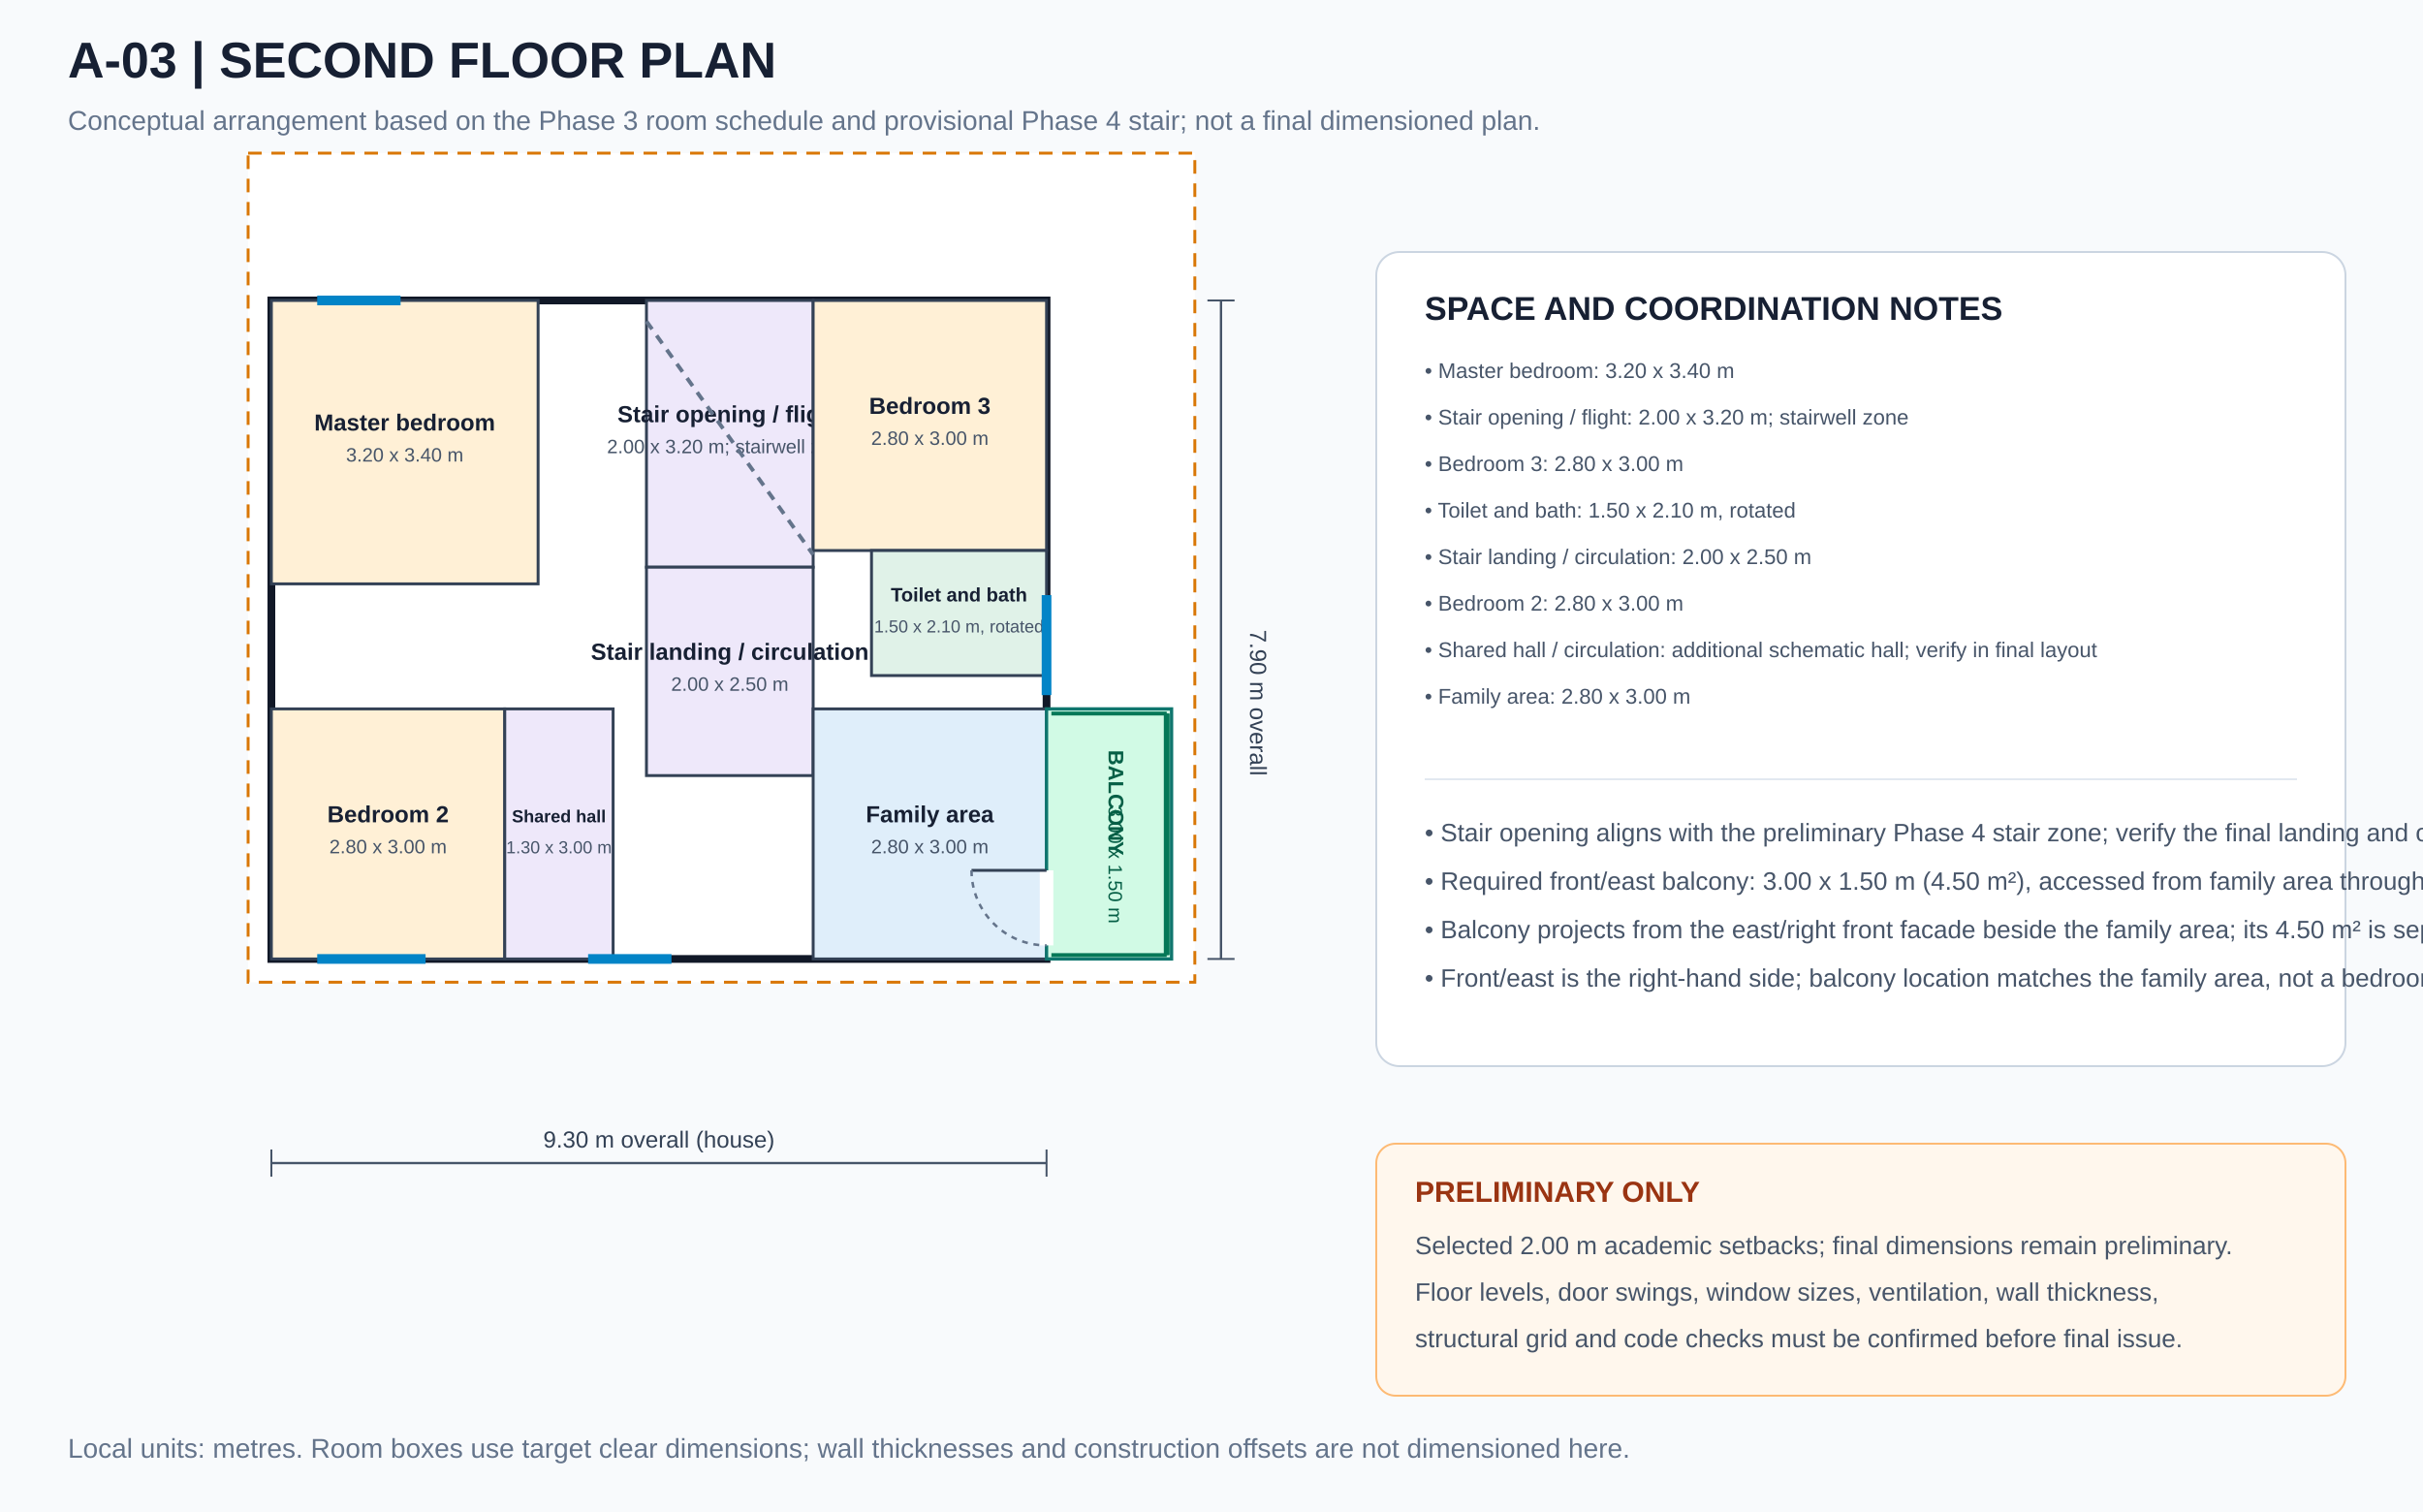
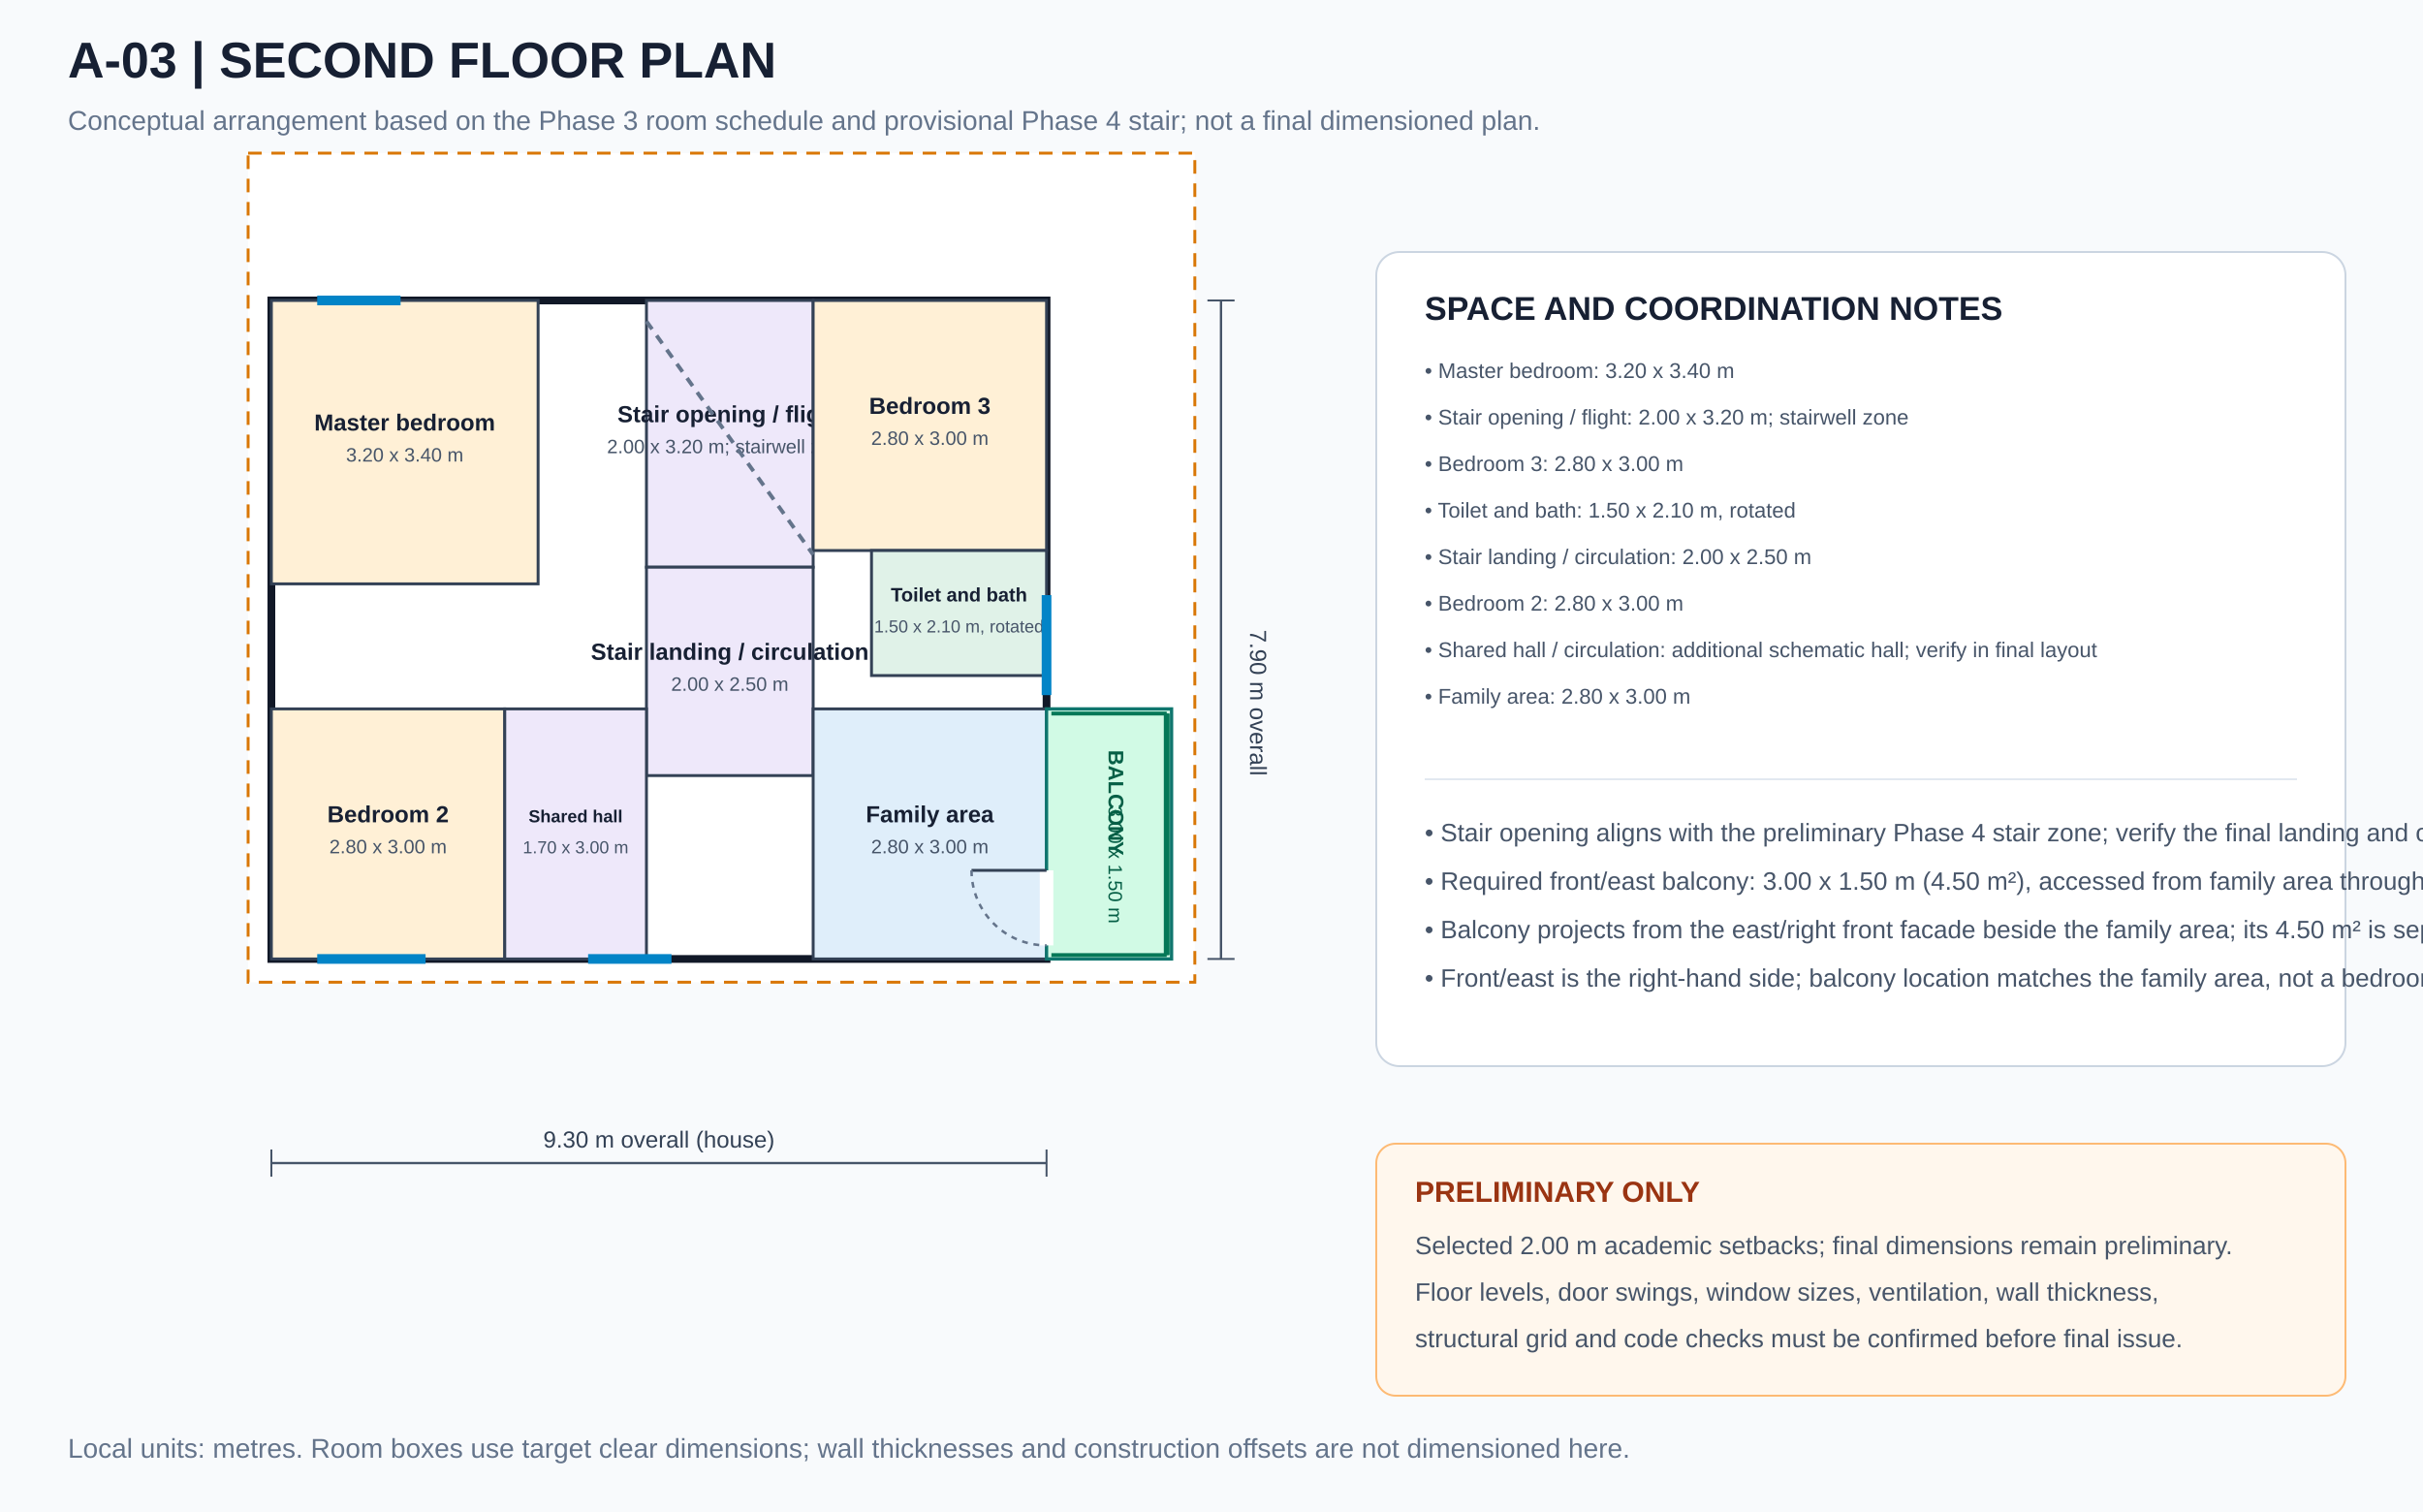
<svg xmlns="http://www.w3.org/2000/svg" data-front-facade="east" data-balcony-access="family-area" data-balcony-width-m="3.00" data-balcony-projection-m="1.50" data-balcony-offset-m="4.90" width="1250" height="780" viewBox="0 0 1250 780" role="img" aria-labelledby="title desc">
  <style>text{font-family:Arial,Helvetica,sans-serif}.title{font-size:26px;font-weight:700;fill:#172033}.sub{font-size:14px;fill:#64748b}.note{font-size:13px;fill:#475569}.small{font-size:11px;fill:#475569}</style>
  <rect width="1250" height="780" fill="#f8fafc" />
  <text class="title" x="35" y="40">A-03 | SECOND FLOOR PLAN</text>
  <text class="sub" x="35" y="67">Conceptual arrangement based on the Phase 3 room schedule and provisional Phase 4 stair; not a final dimensioned plan.</text>
  <rect x="128" y="79" width="488.4" height="427.7" fill="#ffffff" stroke="#d97706" stroke-width="1.5" stroke-dasharray="7 5" />
  <rect id="main-house-outline" x="140" y="155" width="399.9" height="339.7" fill="#ffffff" stroke="#111827" stroke-width="4" />
  <g data-room-name="Master bedroom">
    <rect x="140" y="155" width="137.6" height="146.2" fill="#fff0d6" stroke="#334155" stroke-width="1.5" />
    <text x="208.8" y="222.1" text-anchor="middle" font-size="12" font-weight="600" fill="#172033">Master bedroom</text>
    <text x="208.8" y="238.1" text-anchor="middle" font-size="10" fill="#475569">3.20 x 3.40 m</text>
  </g>
  <g data-room-name="Stair opening / flight">
    <rect x="333.5" y="155" width="86" height="137.6" fill="#eee8fa" stroke="#334155" stroke-width="1.5" />
    <text x="376.5" y="217.8" text-anchor="middle" font-size="12" font-weight="600" fill="#172033">Stair opening / flight</text>
    <text x="376.5" y="233.8" text-anchor="middle" font-size="10" fill="#475569">2.00 x 3.20 m; stairwell zone</text>
  </g>
  <g data-room-name="Bedroom 3">
    <rect x="419.5" y="155" width="120.4" height="129" fill="#fff0d6" stroke="#334155" stroke-width="1.5" />
    <text x="479.7" y="213.5" text-anchor="middle" font-size="12" font-weight="600" fill="#172033">Bedroom 3</text>
    <text x="479.7" y="229.5" text-anchor="middle" font-size="10" fill="#475569">2.80 x 3.00 m</text>
  </g>
  <g data-room-name="Toilet and bath">
    <rect x="449.6" y="284" width="90.3" height="64.5" fill="#e0f2e8" stroke="#334155" stroke-width="1.5" />
    <text x="494.75" y="310.25" text-anchor="middle" font-size="10" font-weight="600" fill="#172033">Toilet and bath</text>
    <text x="494.75" y="326.25" text-anchor="middle" font-size="9" fill="#475569">1.50 x 2.10 m, rotated</text>
  </g>
  <g data-room-name="Stair landing / circulation">
    <rect x="333.5" y="292.6" width="86" height="107.5" fill="#eee8fa" stroke="#334155" stroke-width="1.5" />
    <text x="376.5" y="340.35" text-anchor="middle" font-size="12" font-weight="600" fill="#172033">Stair landing / circulation</text>
    <text x="376.5" y="356.35" text-anchor="middle" font-size="10" fill="#475569">2.00 x 2.50 m</text>
  </g>
  <g data-room-name="Bedroom 2">
    <rect x="140" y="365.7" width="120.4" height="129" fill="#fff0d6" stroke="#334155" stroke-width="1.5" />
    <text x="200.2" y="424.2" text-anchor="middle" font-size="12" font-weight="600" fill="#172033">Bedroom 2</text>
    <text x="200.2" y="440.2" text-anchor="middle" font-size="10" fill="#475569">2.80 x 3.00 m</text>
  </g>
  <g data-room-name="Shared hall / circulation">
-     <rect x="260.4" y="365.7" width="55.9" height="129" fill="#eee8fa" stroke="#334155" stroke-width="1.5" />
-     <text x="288.35" y="424.2" text-anchor="middle" font-size="9" font-weight="600" fill="#172033">Shared hall</text>
-     <text x="288.35" y="440.2" text-anchor="middle" font-size="9" fill="#475569">1.30 x 3.00 m</text>
+     <rect x="260.4" y="365.7" width="73.1" height="129" fill="#eee8fa" stroke="#334155" stroke-width="1.5" />
+     <text x="296.95" y="424.2" text-anchor="middle" font-size="9" font-weight="600" fill="#172033">Shared hall</text>
+     <text x="296.95" y="440.2" text-anchor="middle" font-size="9" fill="#475569">1.70 x 3.00 m</text>
  </g>
  <g data-room-name="Family area">
    <rect x="419.5" y="365.7" width="120.4" height="129" fill="#dfeefa" stroke="#334155" stroke-width="1.5" />
    <text x="479.7" y="424.2" text-anchor="middle" font-size="12" font-weight="600" fill="#172033">Family area</text>
    <text x="479.7" y="440.2" text-anchor="middle" font-size="10" fill="#475569">2.80 x 3.00 m</text>
  </g>
  <line x1="333.5" y1="165.75" x2="419.5" y2="286.15" stroke="#64748b" stroke-width="2" stroke-dasharray="5 4" />
  <rect id="front-balcony-plan" x="539.9" y="365.7" width="64.5" height="129" fill="#d1fae5" stroke="#0f766e" stroke-width="1.7" />
  <line x1="542.4" y1="368.1" x2="601.9" y2="368.1" stroke="#047857" stroke-width="2" />
  <line x1="601.9" y1="368.1" x2="601.9" y2="492.7" stroke="#047857" stroke-width="3" />
  <line x1="542.4" y1="492.7" x2="601.9" y2="492.7" stroke="#047857" stroke-width="2" />
  <line x1="601.9" y1="368.1" x2="601.9" y2="492.7" stroke="#047857" stroke-width="2" />
  <line x1="601.9" y1="392.6" x2="601.9" y2="392.6" stroke="#047857" stroke-width="3" />
  <line x1="601.9" y1="417.5" x2="601.9" y2="417.5" stroke="#047857" stroke-width="3" />
  <line x1="601.9" y1="442.4" x2="601.9" y2="442.4" stroke="#047857" stroke-width="3" />
  <line x1="601.9" y1="467.3" x2="601.9" y2="467.3" stroke="#047857" stroke-width="3" />
  <text x="571.9" y="414.1" text-anchor="middle" font-size="11" font-weight="700" fill="#065f46" transform="rotate(90 571.9 414.1)">BALCONY</text>
  <text x="571.9" y="446.1" text-anchor="middle" font-size="10" fill="#065f46" transform="rotate(90 571.9 446.1)">3.00 x 1.50 m</text>
  <g id="family-area-balcony-door" data-access-space="family-area" data-width-m="0.90">
    <line x1="539.9" y1="449" x2="539.9" y2="487.7" stroke="#ffffff" stroke-width="7" />
    <line x1="539.9" y1="449" x2="501.2" y2="449" stroke="#334155" stroke-width="1.5" />
    <path d="M501.2,449 A38.7,38.7 0 0 0 539.9,487.7" fill="none" stroke="#64748b" stroke-width="1.3" stroke-dasharray="3 3" />
  </g>
  <line x1="140" y1="600" x2="539.9" y2="600" stroke="#475569" stroke-width="1.2" />
  <line x1="140" y1="593" x2="140" y2="607" stroke="#475569" />
  <line x1="539.9" y1="593" x2="539.9" y2="607" stroke="#475569" />
  <text x="339.95" y="592" text-anchor="middle" font-size="12" fill="#334155">9.30 m overall (house)</text>
  <line x1="629.9" y1="155" x2="629.9" y2="494.7" stroke="#475569" stroke-width="1.2" />
  <line x1="622.9" y1="155" x2="636.9" y2="155" stroke="#475569" />
  <line x1="622.9" y1="494.7" x2="636.9" y2="494.7" stroke="#475569" />
  <text x="644.9" y="324.85" font-size="12" fill="#334155" transform="rotate(90 644.9 324.85)">7.90 m overall</text>
  <g stroke="#0284c7" stroke-width="5">
    <line x1="163.65" y1="155" x2="206.65" y2="155" />
    <line x1="163.65" y1="494.7" x2="219.55" y2="494.7" />
    <line x1="539.9" y1="307" x2="539.9" y2="358.6" />
    <line x1="303.4" y1="494.7" x2="346.4" y2="494.7" />
  </g>
  <rect x="710" y="130" width="500" height="420" rx="12" fill="#ffffff" stroke="#cbd5e1" />
  <text x="735" y="165" font-size="17" font-weight="700" fill="#172033">SPACE AND COORDINATION NOTES</text>
  <text class="small" x="735" y="195">• Master bedroom: 3.20 x 3.40 m</text>
  <text class="small" x="735" y="219">• Stair opening / flight: 2.00 x 3.20 m; stairwell zone</text>
  <text class="small" x="735" y="243">• Bedroom 3: 2.80 x 3.00 m</text>
  <text class="small" x="735" y="267">• Toilet and bath: 1.50 x 2.10 m, rotated</text>
  <text class="small" x="735" y="291">• Stair landing / circulation: 2.00 x 2.50 m</text>
  <text class="small" x="735" y="315">• Bedroom 2: 2.80 x 3.00 m</text>
  <text class="small" x="735" y="339">• Shared hall / circulation: additional schematic hall; verify in final layout</text>
  <text class="small" x="735" y="363">• Family area: 2.80 x 3.00 m</text>
  <line x1="735" y1="402" x2="1185" y2="402" stroke="#e2e8f0" />
  <text class="note" x="735" y="434">• Stair opening aligns with the preliminary Phase 4 stair zone; verify the final landing and opening.</text>
  <text class="note" x="735" y="459">• Required front/east balcony: 3.00 x 1.50 m (4.50 m²), accessed from family area through D-04.</text>
  <text class="note" x="735" y="484">• Balcony projects from the east/right front facade beside the family area; its 4.50 m² is separate from enclosed floor area.</text>
  <text class="note" x="735" y="509">• Front/east is the right-hand side; balcony location matches the family area, not a bedroom.</text>
  <rect x="710" y="590" width="500" height="130" rx="10" fill="#fff7ed" stroke="#fdba74" />
  <text x="730" y="620" font-size="15" font-weight="700" fill="#9a3412">PRELIMINARY ONLY</text>
  <text class="note" x="730" y="647">Selected 2.00 m academic setbacks; final dimensions remain preliminary.</text>
  <text class="note" x="730" y="671">Floor levels, door swings, window sizes, ventilation, wall thickness,</text>
  <text class="note" x="730" y="695">structural grid and code checks must be confirmed before final issue.</text>
  <text class="sub" x="35" y="752">Local units: metres. Room boxes use target clear dimensions; wall thicknesses and construction offsets are not dimensioned here.</text>
</svg>
